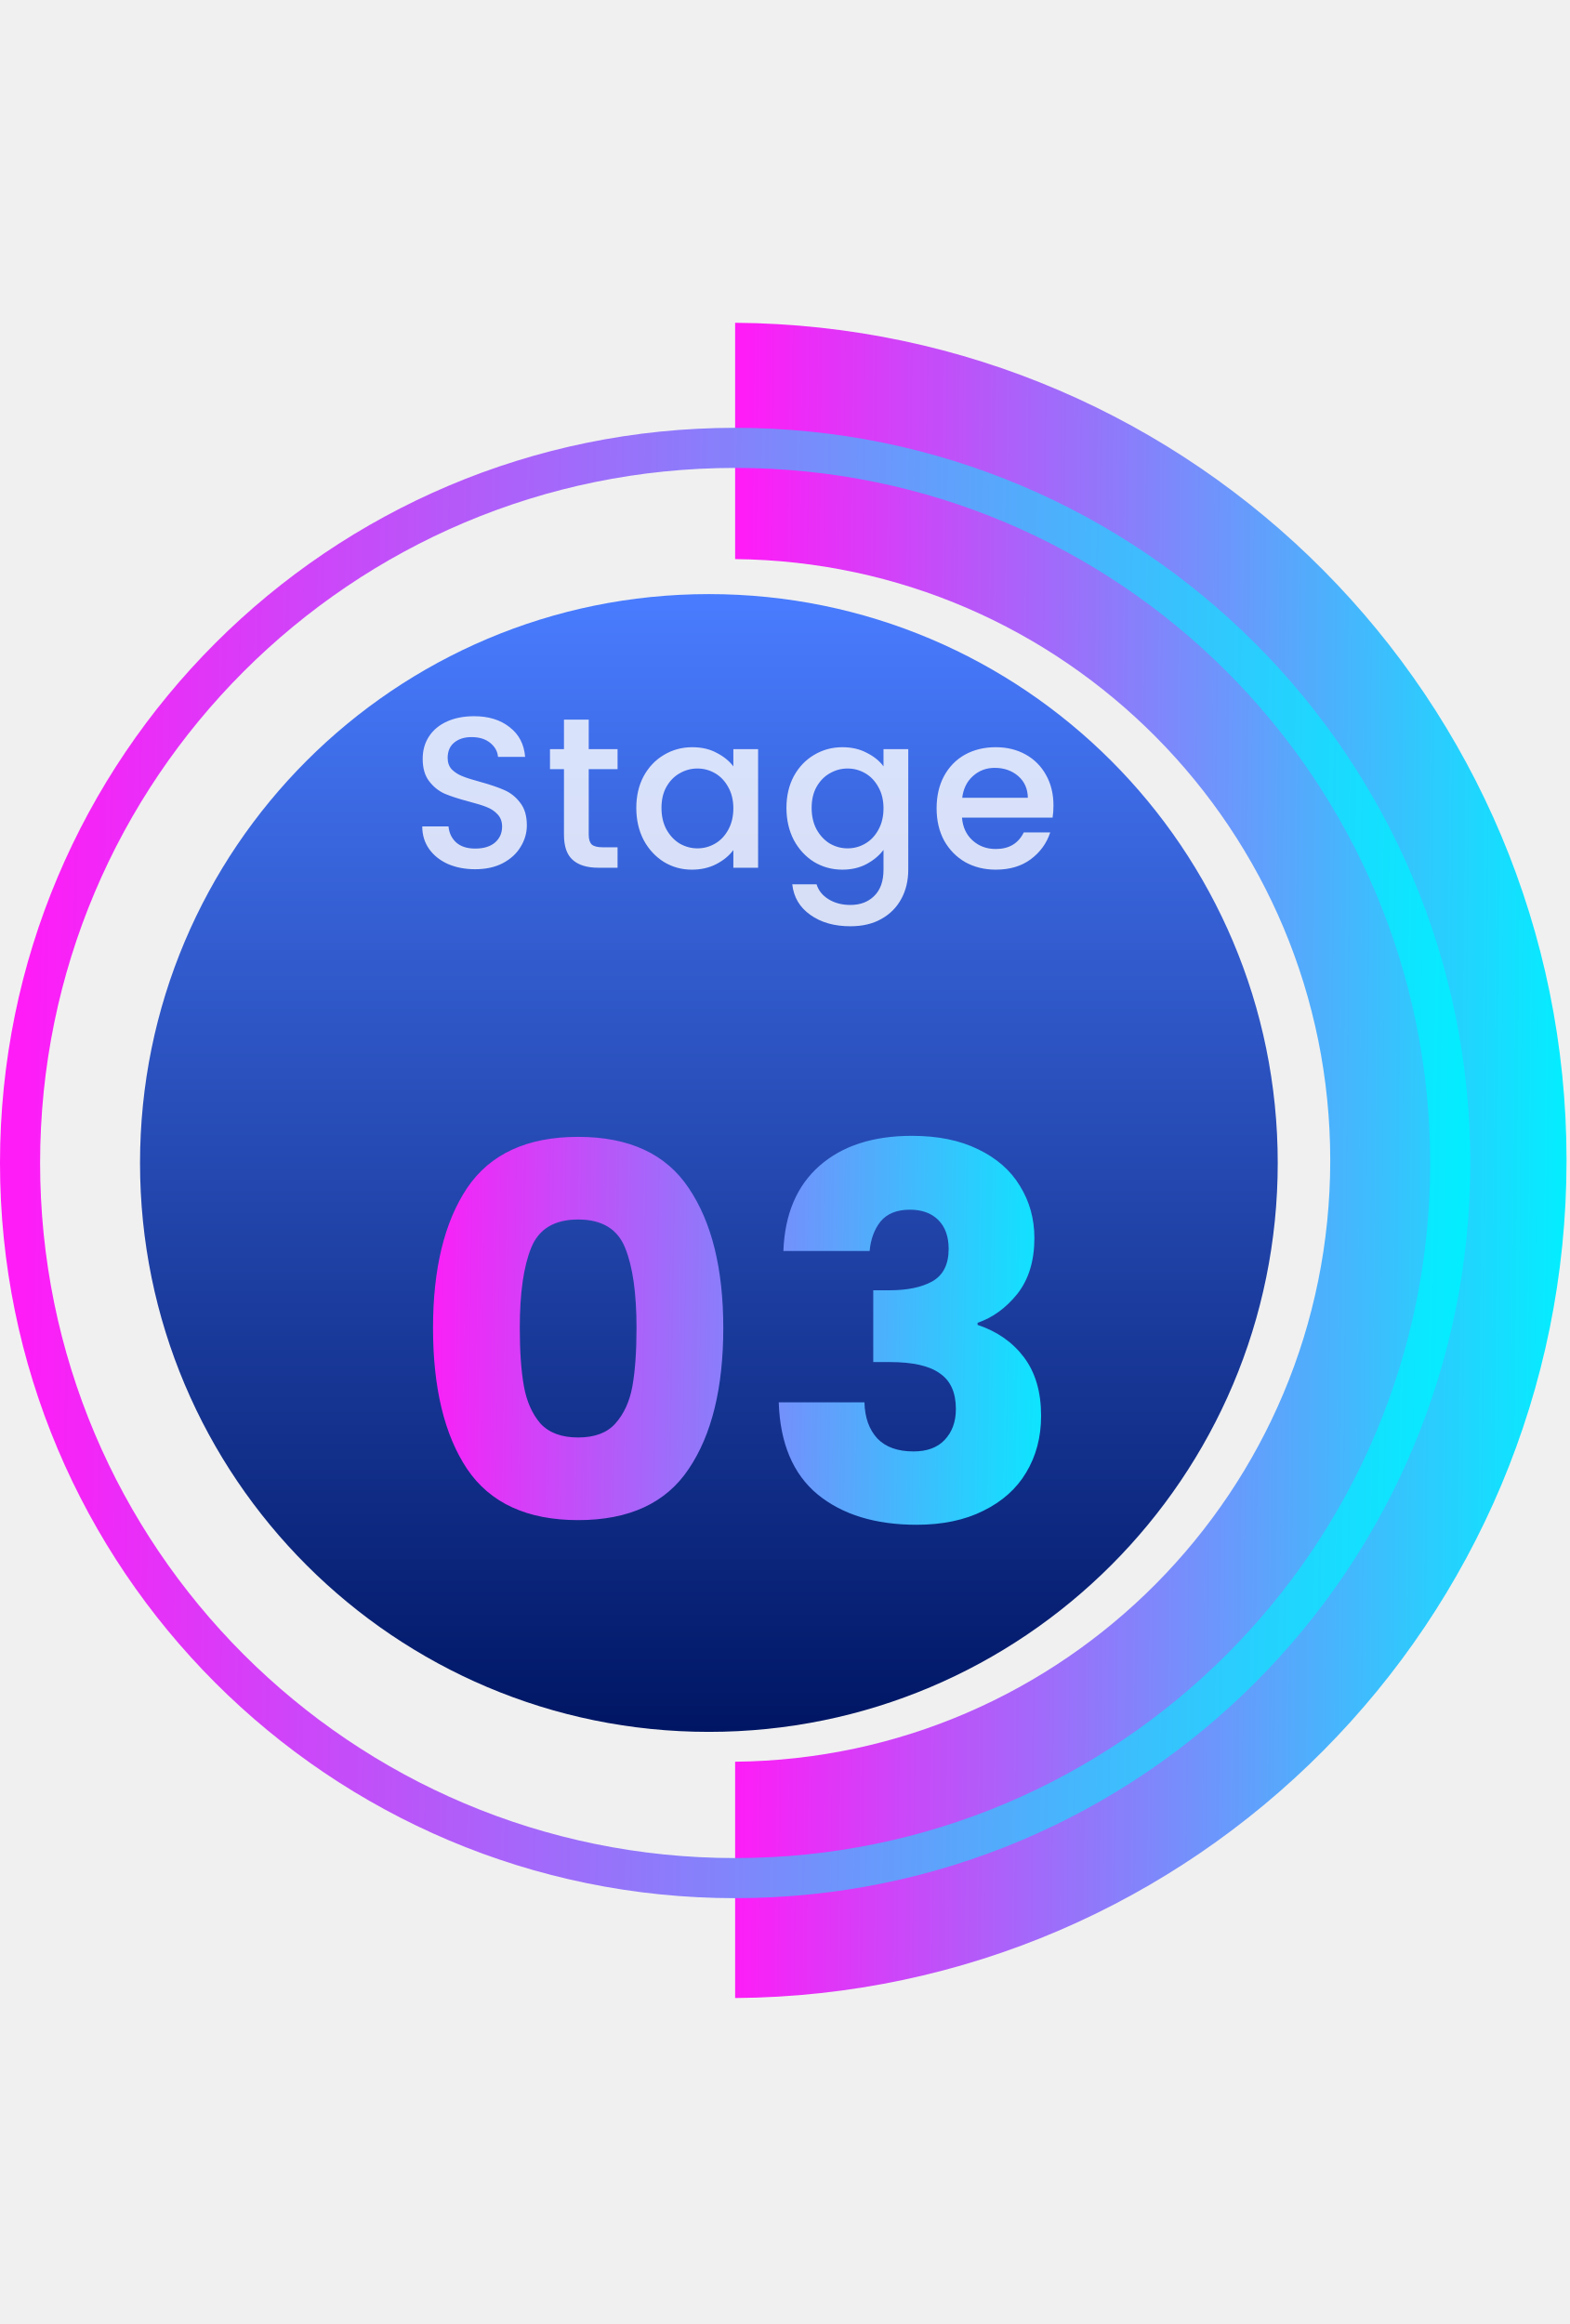
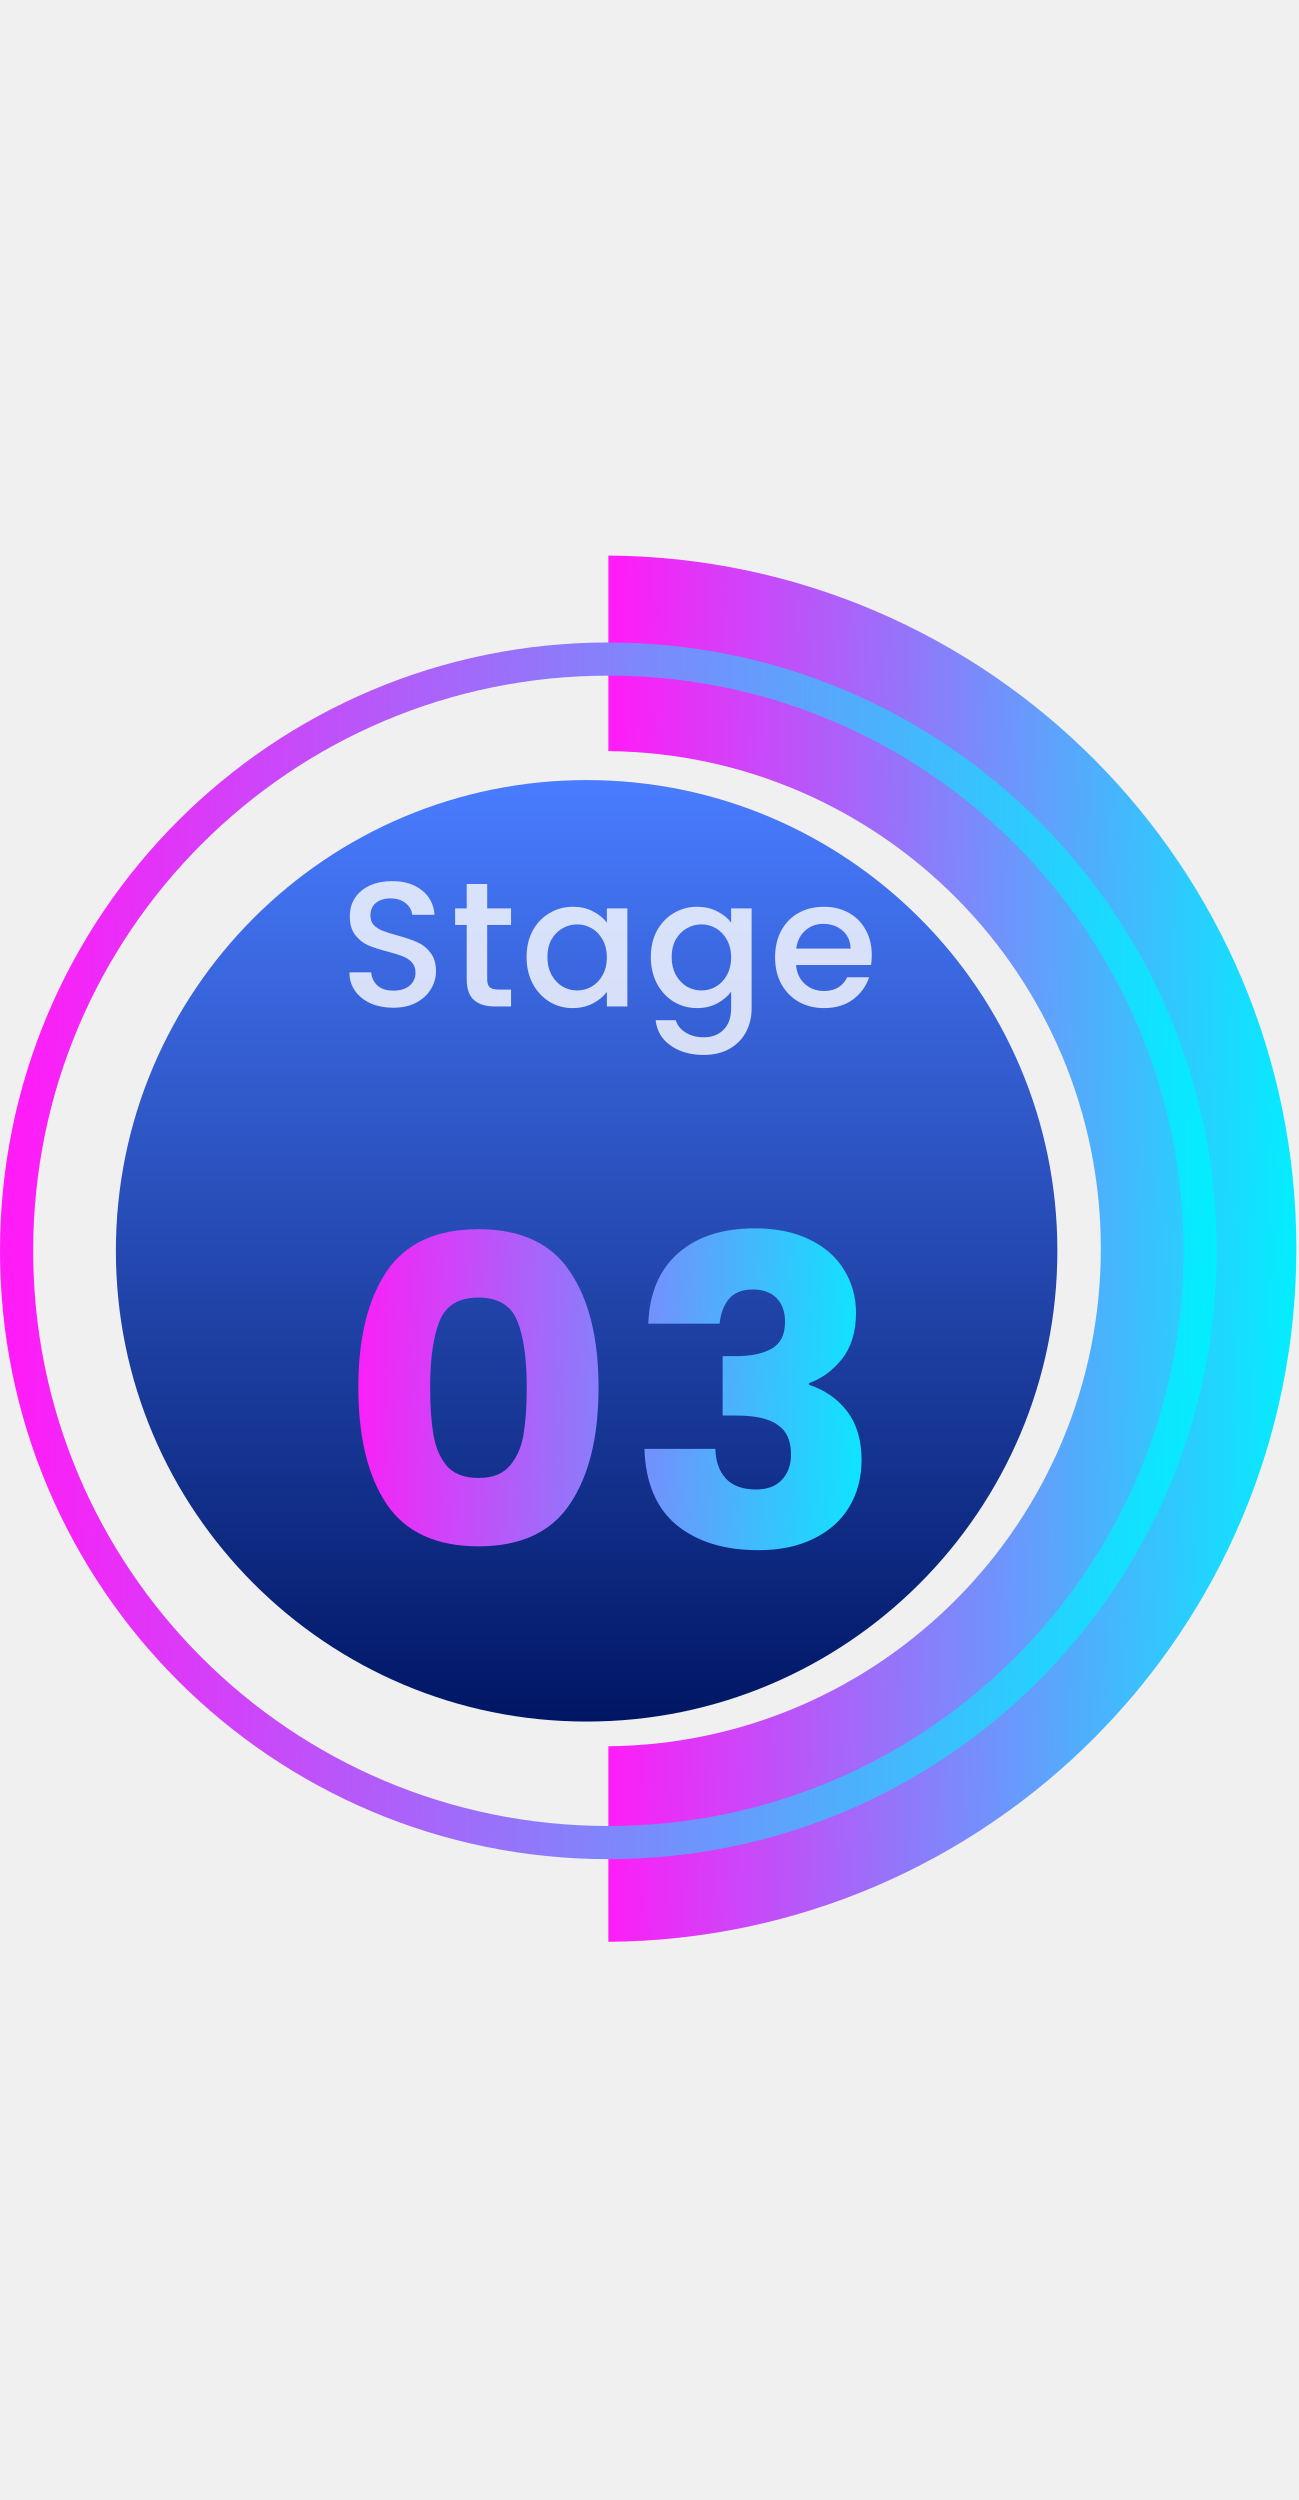
- <svg xmlns="http://www.w3.org/2000/svg" width="260" height="385" viewBox="0 0 360 385" fill="none">
+ <svg xmlns="http://www.w3.org/2000/svg" width="200" height="385" viewBox="0 0 360 385" fill="none">
  <circle cx="162.612" cy="192.726" r="130.491" fill="url(#paint0_linear_221_5897)" />
  <path fill-rule="evenodd" clip-rule="evenodd" d="M166.469 384.275C166.716 384.276 166.964 384.276 167.211 384.276C167.459 384.276 167.706 384.276 167.954 384.275H166.469ZM168.634 384.271C274.096 383.506 359.352 297.777 359.352 192.136C359.352 86.494 274.096 0.765 168.634 0V54.206C244.159 54.969 305.148 116.43 305.148 192.136C305.148 267.841 244.159 329.302 168.634 330.065V384.271Z" fill="url(#paint1_linear_221_5897)" />
  <circle cx="168.634" cy="192.727" r="164.035" stroke="url(#paint2_linear_221_5897)" stroke-width="9.198" />
  <path d="M109.007 125.346C106.704 125.346 104.63 124.951 102.787 124.161C100.944 123.338 99.496 122.186 98.443 120.705C97.39 119.224 96.863 117.496 96.863 115.522H102.886C103.018 117.003 103.593 118.22 104.614 119.175C105.667 120.129 107.131 120.606 109.007 120.606C110.949 120.606 112.463 120.146 113.549 119.224C114.635 118.27 115.178 117.052 115.178 115.571C115.178 114.419 114.832 113.481 114.141 112.757C113.483 112.033 112.644 111.474 111.624 111.079C110.636 110.684 109.254 110.256 107.477 109.795C105.239 109.203 103.412 108.61 101.997 108.018C100.615 107.393 99.43 106.438 98.443 105.155C97.456 103.871 96.962 102.16 96.962 100.021C96.962 98.046 97.456 96.318 98.443 94.837C99.43 93.356 100.813 92.221 102.59 91.431C104.367 90.641 106.424 90.246 108.76 90.246C112.084 90.246 114.8 91.085 116.906 92.764C119.045 94.409 120.23 96.68 120.46 99.576H114.24C114.141 98.326 113.549 97.256 112.463 96.368C111.377 95.479 109.945 95.035 108.168 95.035C106.555 95.035 105.239 95.446 104.219 96.269C103.199 97.092 102.688 98.276 102.688 99.823C102.688 100.876 103.001 101.749 103.626 102.44C104.285 103.098 105.107 103.624 106.095 104.019C107.082 104.414 108.431 104.842 110.143 105.303C112.414 105.928 114.257 106.554 115.672 107.179C117.12 107.804 118.337 108.775 119.325 110.091C120.345 111.375 120.855 113.103 120.855 115.275C120.855 117.019 120.378 118.665 119.424 120.211C118.502 121.758 117.136 123.009 115.326 123.963C113.549 124.885 111.443 125.346 109.007 125.346ZM135.049 102.39V117.447C135.049 118.467 135.279 119.208 135.74 119.668C136.233 120.096 137.056 120.31 138.208 120.31H141.664V125H137.221C134.687 125 132.745 124.408 131.396 123.223C130.046 122.038 129.372 120.113 129.372 117.447V102.39H126.163V97.799H129.372V91.036H135.049V97.799H141.664V102.39H135.049ZM145.962 111.276C145.962 108.545 146.521 106.126 147.64 104.019C148.792 101.913 150.339 100.284 152.281 99.132C154.256 97.947 156.428 97.355 158.797 97.355C160.936 97.355 162.796 97.783 164.376 98.638C165.988 99.461 167.272 100.498 168.226 101.749V97.799H173.903V125H168.226V120.952C167.272 122.236 165.972 123.305 164.326 124.161C162.681 125.016 160.805 125.444 158.698 125.444C156.362 125.444 154.223 124.852 152.281 123.667C150.339 122.449 148.792 120.771 147.64 118.632C146.521 116.46 145.962 114.008 145.962 111.276ZM168.226 111.375C168.226 109.499 167.831 107.87 167.041 106.488C166.284 105.105 165.281 104.052 164.03 103.328C162.779 102.604 161.43 102.242 159.982 102.242C158.534 102.242 157.185 102.604 155.934 103.328C154.683 104.019 153.663 105.056 152.873 106.438C152.116 107.788 151.738 109.4 151.738 111.276C151.738 113.152 152.116 114.798 152.873 116.213C153.663 117.628 154.683 118.714 155.934 119.471C157.217 120.195 158.567 120.557 159.982 120.557C161.43 120.557 162.779 120.195 164.03 119.471C165.281 118.747 166.284 117.694 167.041 116.312C167.831 114.896 168.226 113.251 168.226 111.375ZM193.242 97.355C195.348 97.355 197.207 97.783 198.82 98.638C200.465 99.461 201.749 100.498 202.67 101.749V97.799H208.348V125.444C208.348 127.946 207.821 130.167 206.768 132.109C205.715 134.083 204.184 135.63 202.177 136.749C200.202 137.868 197.833 138.428 195.068 138.428C191.382 138.428 188.321 137.555 185.886 135.811C183.451 134.1 182.068 131.763 181.739 128.801H187.318C187.745 130.216 188.651 131.352 190.033 132.207C191.448 133.096 193.126 133.54 195.068 133.54C197.339 133.54 199.166 132.849 200.548 131.467C201.963 130.085 202.67 128.077 202.67 125.444V120.903C201.716 122.186 200.416 123.272 198.771 124.161C197.158 125.016 195.315 125.444 193.242 125.444C190.872 125.444 188.7 124.852 186.725 123.667C184.784 122.449 183.237 120.771 182.085 118.632C180.966 116.46 180.406 114.008 180.406 111.276C180.406 108.545 180.966 106.126 182.085 104.019C183.237 101.913 184.784 100.284 186.725 99.132C188.7 97.947 190.872 97.355 193.242 97.355ZM202.67 111.375C202.67 109.499 202.276 107.87 201.486 106.488C200.729 105.105 199.725 104.052 198.474 103.328C197.224 102.604 195.874 102.242 194.426 102.242C192.978 102.242 191.629 102.604 190.378 103.328C189.128 104.019 188.108 105.056 187.318 106.438C186.561 107.788 186.182 109.4 186.182 111.276C186.182 113.152 186.561 114.798 187.318 116.213C188.108 117.628 189.128 118.714 190.378 119.471C191.662 120.195 193.011 120.557 194.426 120.557C195.874 120.557 197.224 120.195 198.474 119.471C199.725 118.747 200.729 117.694 201.486 116.312C202.276 114.896 202.67 113.251 202.67 111.375ZM241.657 110.733C241.657 111.753 241.591 112.675 241.459 113.498H220.676C220.841 115.67 221.647 117.414 223.095 118.731C224.543 120.047 226.32 120.705 228.426 120.705C231.454 120.705 233.593 119.438 234.844 116.904H240.916C240.093 119.405 238.596 121.462 236.424 123.075C234.285 124.654 231.619 125.444 228.426 125.444C225.827 125.444 223.49 124.868 221.416 123.716C219.376 122.532 217.763 120.886 216.579 118.78C215.427 116.641 214.851 114.172 214.851 111.375C214.851 108.578 215.41 106.126 216.529 104.019C217.681 101.88 219.277 100.235 221.318 99.083C223.391 97.931 225.761 97.355 228.426 97.355C230.993 97.355 233.281 97.915 235.288 99.034C237.296 100.152 238.859 101.732 239.978 103.773C241.097 105.78 241.657 108.1 241.657 110.733ZM235.782 108.956C235.749 106.883 235.009 105.221 233.561 103.97C232.112 102.719 230.319 102.094 228.18 102.094C226.238 102.094 224.576 102.719 223.194 103.97C221.811 105.188 220.989 106.85 220.725 108.956H235.782Z" fill="white" fill-opacity="0.8" />
  <path d="M99.332 230.571C99.332 216.985 101.938 206.282 107.151 198.463C112.443 190.643 120.934 186.733 132.624 186.733C144.314 186.733 152.765 190.643 157.978 198.463C163.27 206.282 165.916 216.985 165.916 230.571C165.916 244.314 163.27 255.096 157.978 262.915C152.765 270.735 144.314 274.645 132.624 274.645C120.934 274.645 112.443 270.735 107.151 262.915C101.938 255.096 99.332 244.314 99.332 230.571ZM146.012 230.571C146.012 222.593 145.143 216.472 143.406 212.206C141.668 207.862 138.074 205.69 132.624 205.69C127.174 205.69 123.58 207.862 121.842 212.206C120.105 216.472 119.236 222.593 119.236 230.571C119.236 235.942 119.552 240.404 120.184 243.959C120.816 247.434 122.079 250.277 123.975 252.489C125.95 254.622 128.833 255.688 132.624 255.688C136.415 255.688 139.259 254.622 141.154 252.489C143.129 250.277 144.432 247.434 145.064 243.959C145.696 240.404 146.012 235.942 146.012 230.571ZM179.701 212.917C180.017 204.466 182.781 197.949 187.994 193.368C193.207 188.787 200.276 186.497 209.202 186.497C215.126 186.497 220.181 187.523 224.367 189.577C228.632 191.631 231.831 194.435 233.964 197.989C236.175 201.543 237.281 205.532 237.281 209.955C237.281 215.168 235.978 219.434 233.371 222.751C230.765 225.989 227.724 228.201 224.249 229.386V229.86C228.751 231.36 232.305 233.848 234.912 237.324C237.518 240.799 238.821 245.262 238.821 250.712C238.821 255.609 237.676 259.953 235.386 263.745C233.174 267.457 229.896 270.379 225.552 272.512C221.287 274.645 216.192 275.711 210.268 275.711C200.79 275.711 193.207 273.381 187.52 268.721C181.912 264.06 178.95 257.031 178.634 247.631H198.302C198.381 251.107 199.368 253.871 201.264 255.925C203.159 257.9 205.924 258.887 209.557 258.887C212.638 258.887 215.007 258.018 216.666 256.28C218.404 254.464 219.273 252.094 219.273 249.172C219.273 245.38 218.048 242.655 215.6 240.997C213.23 239.259 209.399 238.39 204.107 238.39H200.316V221.922H204.107C208.136 221.922 211.374 221.25 213.823 219.907C216.35 218.486 217.614 215.998 217.614 212.443C217.614 209.6 216.824 207.388 215.244 205.809C213.665 204.229 211.492 203.439 208.728 203.439C205.726 203.439 203.475 204.347 201.975 206.164C200.553 207.981 199.724 210.232 199.487 212.917H179.701Z" fill="url(#paint3_linear_221_5897)" />
  <defs>
    <linearGradient id="paint0_linear_221_5897" x1="162.612" y1="62.235" x2="162.612" y2="323.217" gradientUnits="userSpaceOnUse">
      <stop stop-color="#497CFF" />
      <stop offset="1" stop-color="#001664" />
    </linearGradient>
    <linearGradient id="paint1_linear_221_5897" x1="170.361" y1="58.818" x2="362.365" y2="60.605" gradientUnits="userSpaceOnUse">
      <stop stop-color="#FF1CF7" />
      <stop offset="1" stop-color="#00F0FF" />
    </linearGradient>
    <linearGradient id="paint2_linear_221_5897" x1="6.806" y1="75.715" x2="342.452" y2="81.941" gradientUnits="userSpaceOnUse">
      <stop stop-color="#FF1CF7" />
      <stop offset="1" stop-color="#00F0FF" />
    </linearGradient>
    <linearGradient id="paint3_linear_221_5897" x1="97.067" y1="172.245" x2="248.35" y2="174.641" gradientUnits="userSpaceOnUse">
      <stop stop-color="#FF1CF7" />
      <stop offset="1" stop-color="#00F0FF" />
    </linearGradient>
  </defs>
</svg>
